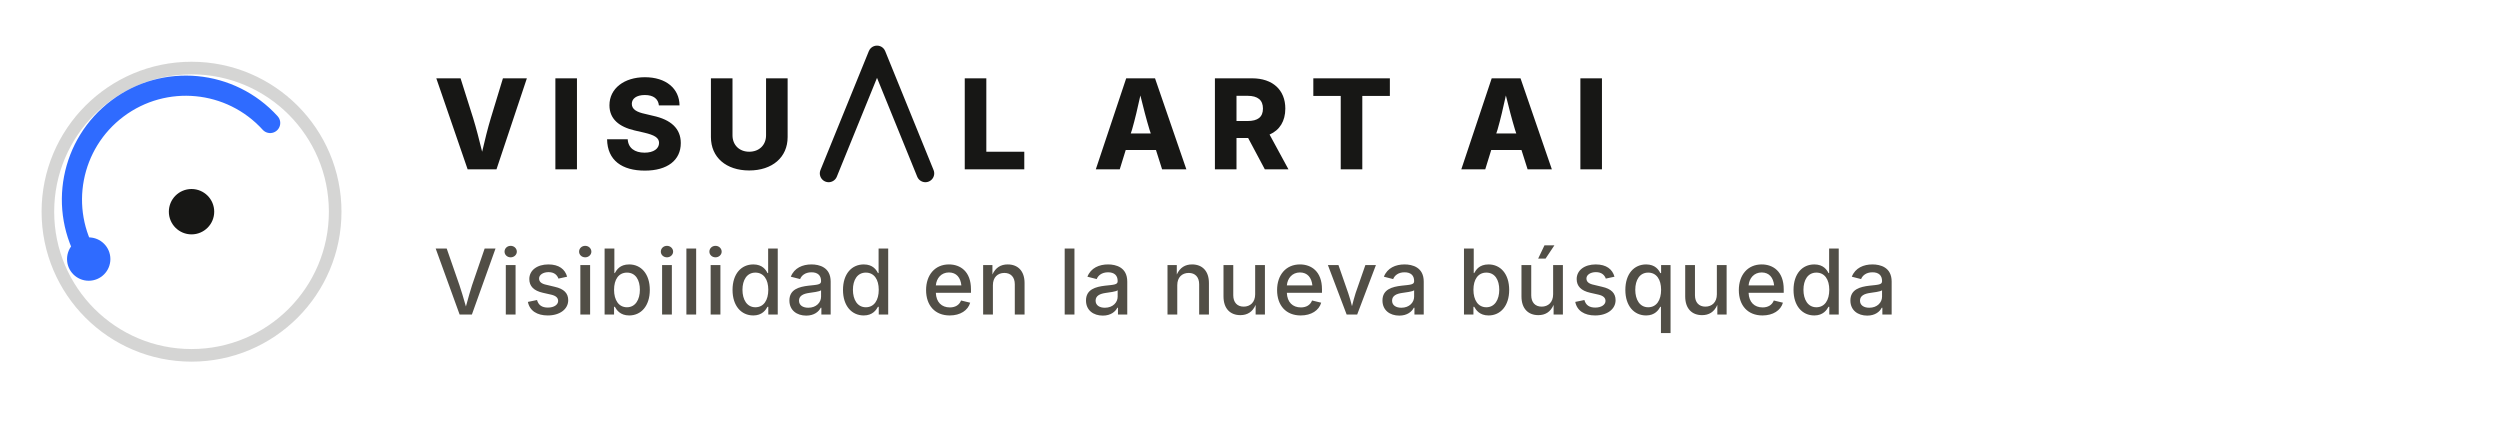
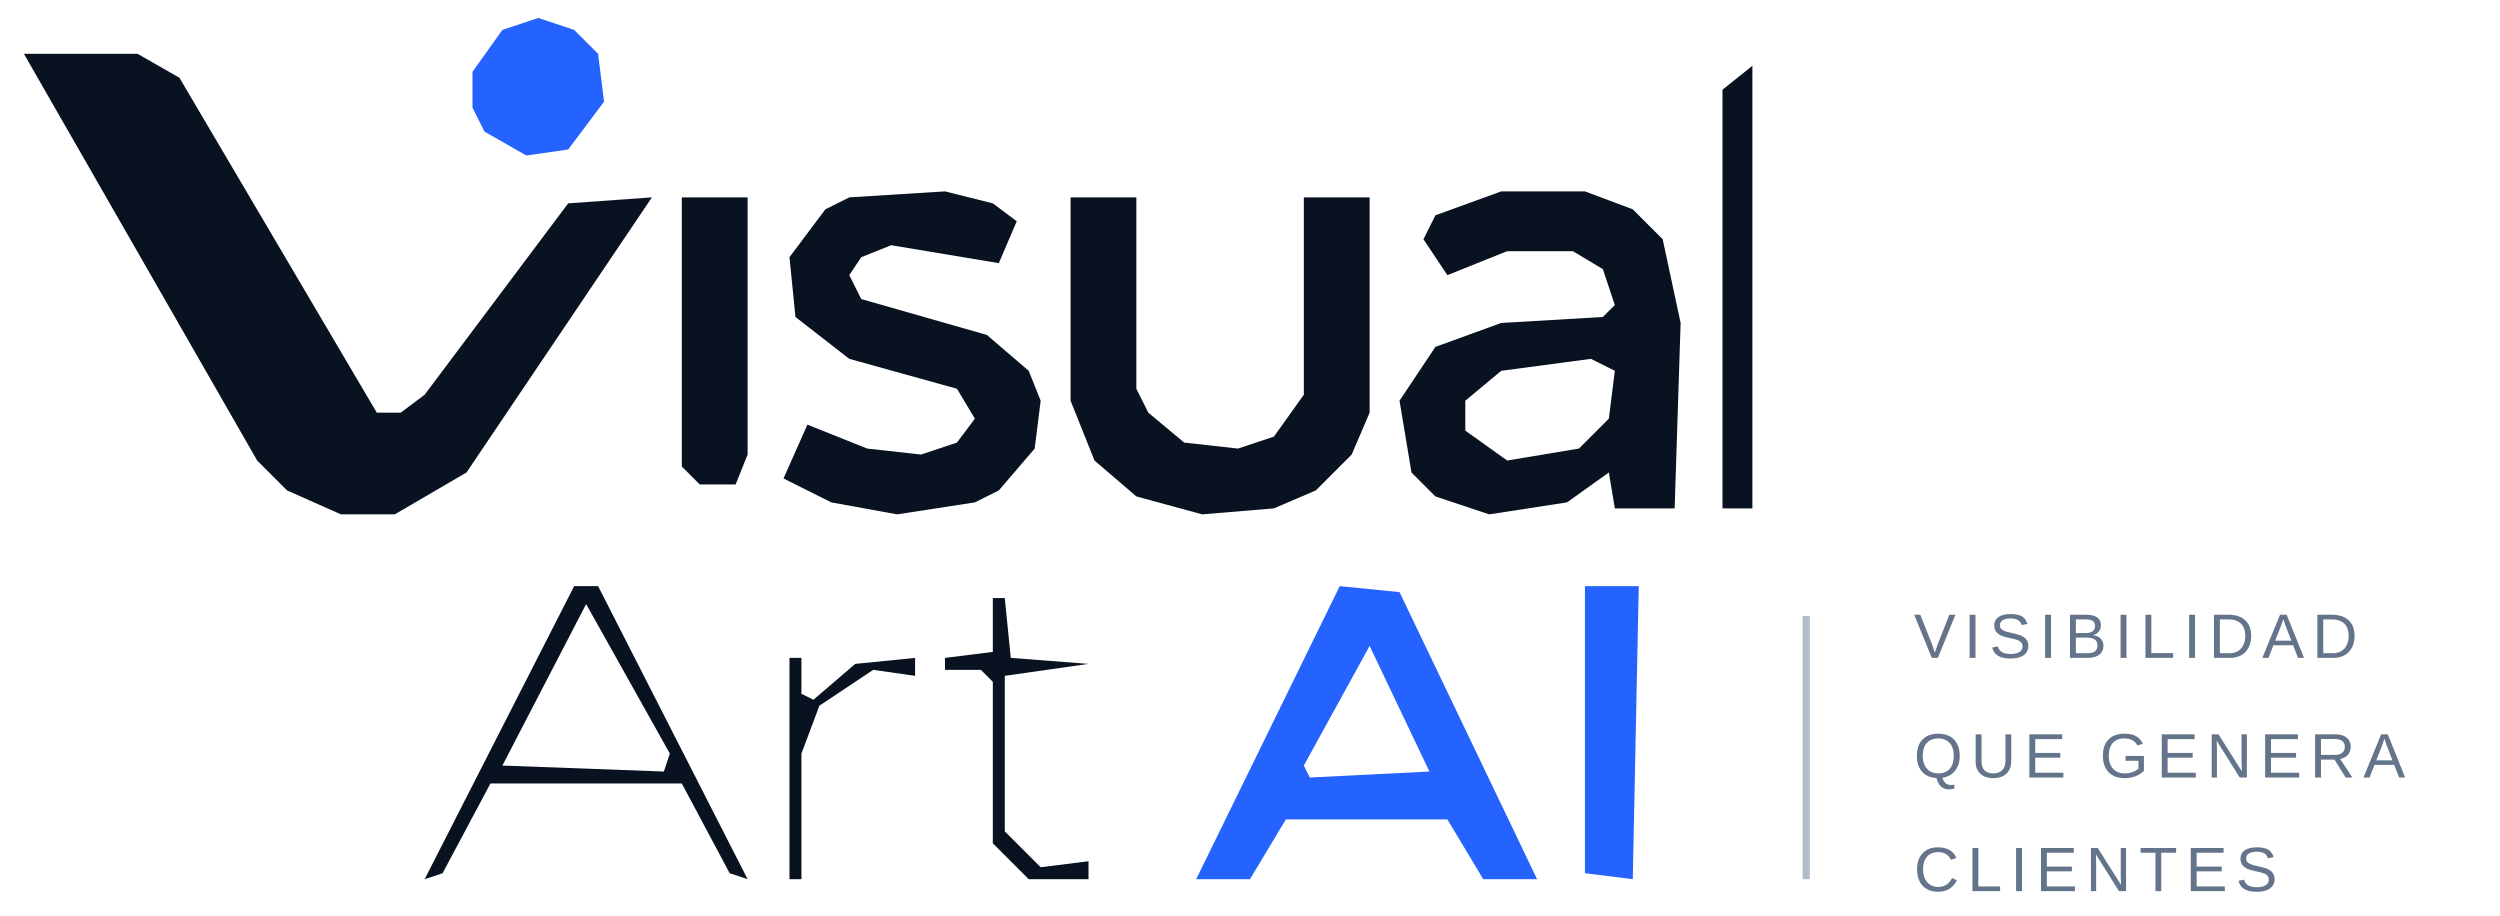
- <svg xmlns="http://www.w3.org/2000/svg" width="248" height="42" viewBox="0 0 248 42" role="img" aria-labelledby="t d">
-   <style>
-   .word{font:780 12.4px Inter,"Helvetica Neue",Arial,sans-serif;letter-spacing:1.85px;fill:#171715}
-   .tag{font:520 9px Inter,"Helvetica Neue",Arial,sans-serif;letter-spacing:.14px;fill:#514E46}
-   .arc{stroke-dasharray:34;animation:arc 4.8s cubic-bezier(.22,1,.36,1) infinite}
-   .dot{transform-origin:18px 18px;animation:dot 4.8s ease-in-out infinite}
-   @keyframes arc{0%,14%{stroke-dashoffset:34;opacity:.28}34%,76%{stroke-dashoffset:0;opacity:1}100%{stroke-dashoffset:0;opacity:.38}}
-   @keyframes dot{0%,100%{transform:scale(.92);opacity:.72}50%{transform:scale(1.18);opacity:1}}
-   @media(prefers-reduced-motion:reduce){.arc,.dot{animation:none}.arc{stroke-dashoffset:0}}
- </style>
-   <g transform="translate(1 3)">
-     <circle cx="18" cy="18" r="14.25" fill="none" stroke="#171715" stroke-opacity=".18" stroke-width="1.25" />
-     <path class="arc" d="M7.8 22.7A11.3 11.3 0 0 1 25.8 9.2" fill="none" stroke="#2F6BFF" stroke-width="2" stroke-linecap="round" />
-     <circle class="dot" cx="7.8" cy="22.7" r="2.15" fill="#2F6BFF" />
-     <circle cx="18" cy="18" r="2.25" fill="#171715" />
+ <svg xmlns="http://www.w3.org/2000/svg" viewBox="13 7 418 153" role="img" aria-labelledby="logoTitle">
+   <path fill="#081220" fill-rule="evenodd" d="M166,117 156,118 149,124 147,123 147,117 145,117 145,154 147,154 147,133 150,125 159,119 166,120Z M111,108 125,133 124,136 97,135Z M179,107 179,116 171,117 171,119 177,119 179,121 179,148 185,154 195,154 195,151 187,152 181,146 181,120 195,118 182,117 181,107Z M109,105 84,154 87,153 95,138 127,138 135,153 138,154 113,105Z M283,69 282,77 277,82 265,84 258,79 258,74 264,69 279,67Z M192,40 192,74 196,84 203,90 214,93 226,92 233,89 239,83 242,76 242,40 231,40 231,73 226,80 220,82 211,81 205,76 203,72 203,40Z M127,40 127,85 130,88 136,88 138,83 138,40Z M253,43 251,47 255,53 265,49 276,49 281,52 283,58 281,60 264,61 253,65 247,74 249,86 253,90 262,93 275,91 282,86 283,92 293,92 294,61 291,47 286,42 278,39 264,39Z M155,40 151,42 145,50 146,60 155,67 173,72 176,77 173,81 167,83 158,82 148,78 144,87 152,91 163,93 176,91 180,89 186,82 187,74 185,69 178,63 157,57 155,53 157,50 162,48 180,51 183,44 179,41 171,39Z M306,18 301,22 301,92 306,92Z M17,16 56,84 61,89 70,93 79,93 91,86 122,40 108,41 84,73 80,76 76,76 43,20 36,16Z" />
+   <path fill="#2563FF" fill-rule="evenodd" d="M242,115 252,136 232,137 231,135Z M278,105 278,153 286,154 287,105Z M237,105 213,154 222,154 228,144 255,144 261,154 270,154 247,106Z M103,10 97,12 92,19 92,25 94,29 101,33 108,32 114,24 113,16 109,12Z" />
+   <path d="M315 110V154" stroke="#AFBCCC" stroke-width="1.2" />
+   <g fill="#64748B" font-size="10.5" font-family="Arial,Helvetica,sans-serif" letter-spacing="1.35">
+     <text x="333" y="117">VISIBILIDAD</text>
+     <text x="333" y="137">QUE GENERA</text>
+     <text x="333" y="156">CLIENTES</text>
  </g>
-   <text x="43" y="16.8" class="word">VISU</text>
-   <path d="M82.2 17.2L87 5.4l4.8 11.8" fill="none" stroke="#171715" stroke-width="1.75" stroke-linecap="round" stroke-linejoin="round" />
-   <text x="95" y="16.8" class="word">L ART AI</text>
-   <text x="43" y="31.2" class="tag">Visibilidad en la nueva búsqueda</text>
</svg>
